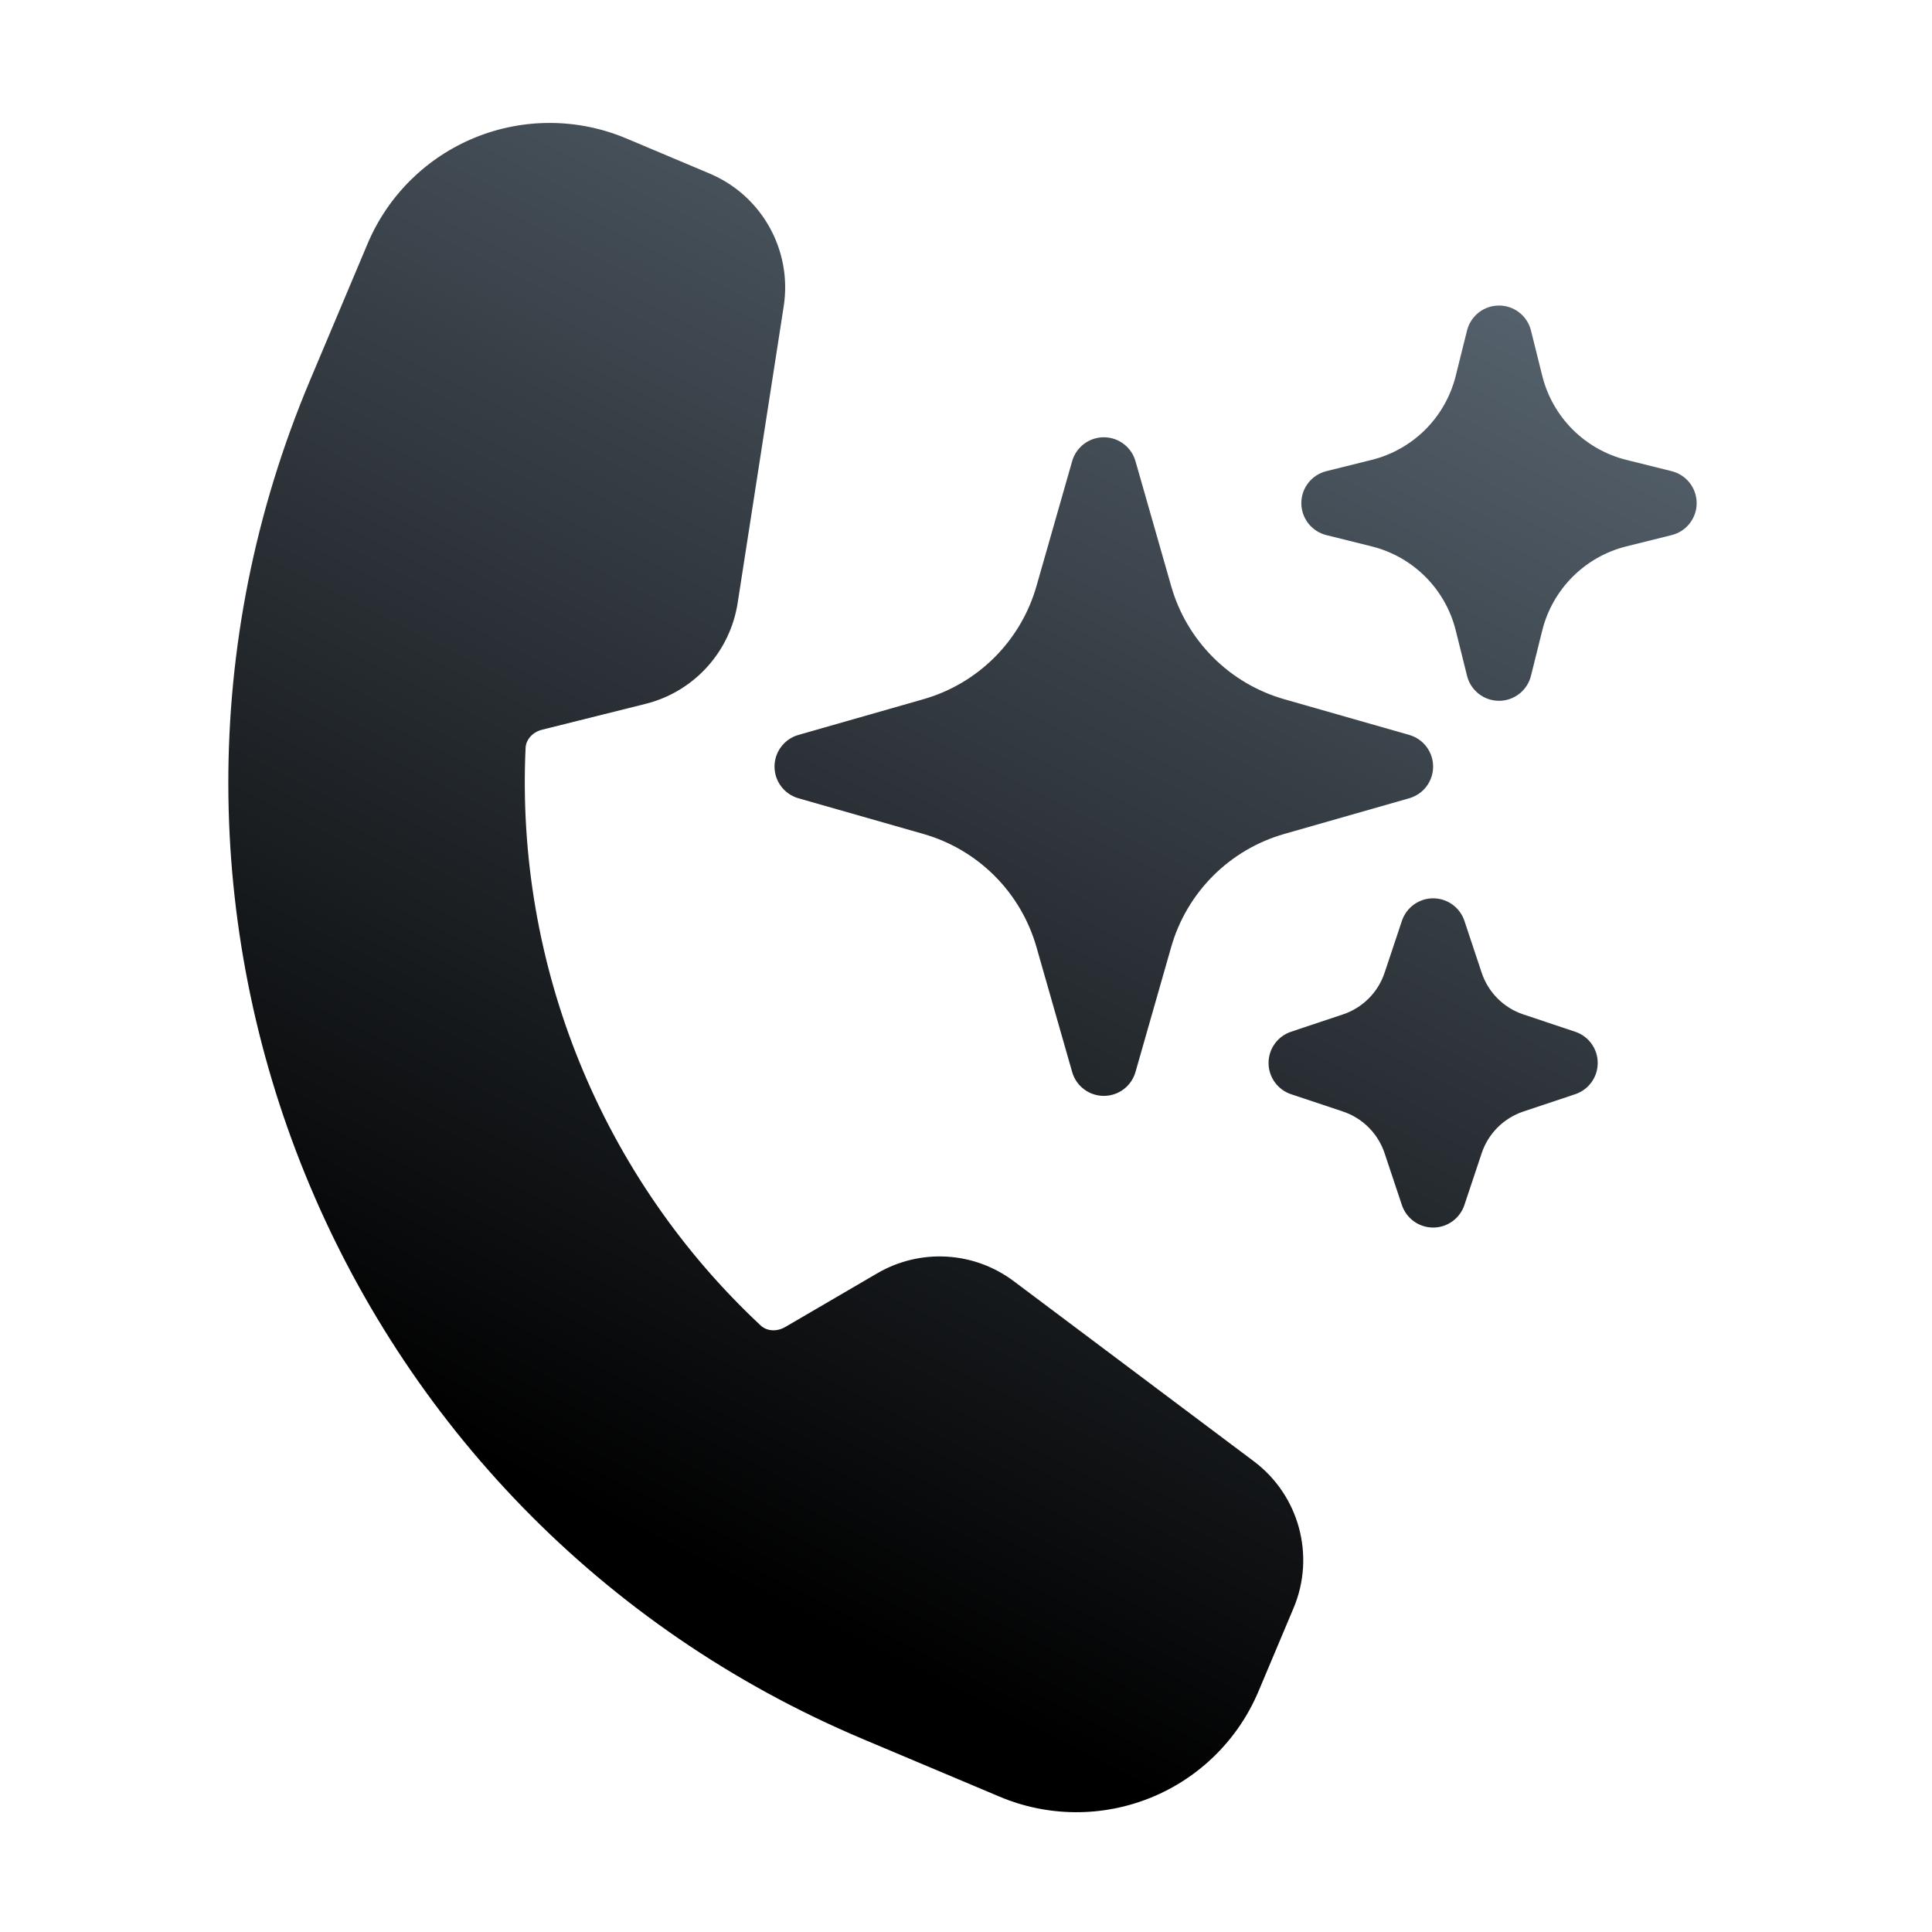
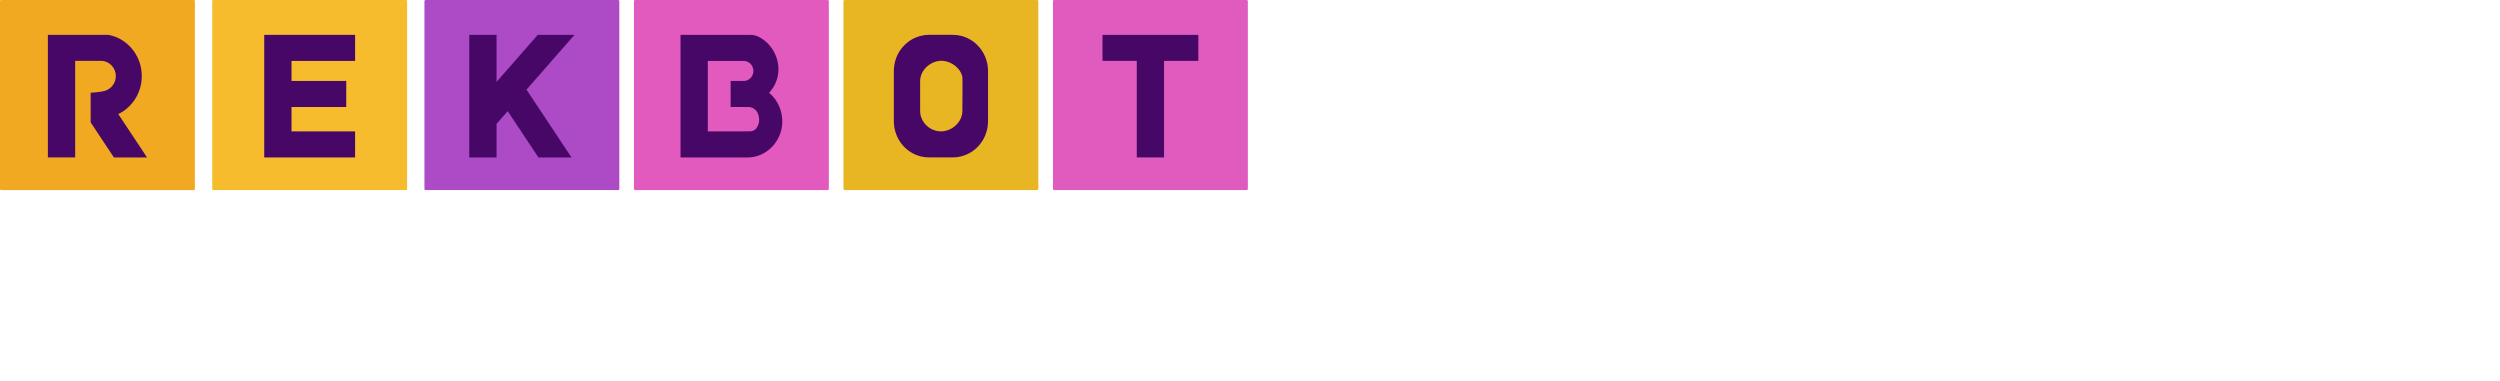
- <svg xmlns="http://www.w3.org/2000/svg" width="40" height="40" viewBox="0 0 256 256" fill="none">
-   <rect width="256" height="256" rx="40" fill="transparent" />
-   <path fill-rule="evenodd" clip-rule="evenodd" d="M146.262 57.941C147.21 57.941 148.132 58.25 148.889 58.821C149.646 59.392 150.196 60.194 150.457 61.106L155.187 77.664C156.205 81.23 158.116 84.478 160.738 87.1C163.361 89.723 166.608 91.633 170.174 92.652L186.733 97.382C187.644 97.643 188.445 98.194 189.016 98.95C189.586 99.707 189.895 100.629 189.895 101.577C189.895 102.525 189.586 103.447 189.016 104.203C188.445 104.96 187.644 105.511 186.733 105.772L170.174 110.502C166.608 111.52 163.361 113.431 160.738 116.053C158.116 118.676 156.205 121.924 155.187 125.49L150.457 142.048C150.196 142.959 149.645 143.761 148.888 144.331C148.131 144.902 147.209 145.21 146.262 145.21C145.314 145.21 144.392 144.902 143.635 144.331C142.878 143.761 142.328 142.959 142.067 142.048L137.337 125.49C136.318 121.924 134.407 118.676 131.785 116.053C129.163 113.431 125.915 111.52 122.349 110.502L105.79 105.772C104.879 105.511 104.078 104.96 103.508 104.203C102.937 103.447 102.628 102.525 102.628 101.577C102.628 100.629 102.937 99.707 103.508 98.95C104.078 98.194 104.879 97.643 105.79 97.382L122.349 92.652C125.915 91.633 129.163 89.723 131.785 87.1C134.407 84.478 136.318 81.23 137.337 77.664L142.067 61.106C142.327 60.194 142.878 59.392 143.634 58.821C144.391 58.25 145.314 57.941 146.262 57.941ZM198.625 40.486C199.599 40.485 200.545 40.81 201.312 41.409C202.08 42.008 202.625 42.846 202.861 43.791L204.362 49.818C205.735 55.287 210.006 59.558 215.475 60.931L221.502 62.432C222.449 62.666 223.289 63.211 223.89 63.979C224.491 64.746 224.817 65.693 224.817 66.668C224.817 67.642 224.491 68.589 223.89 69.357C223.289 70.125 222.449 70.669 221.502 70.903L215.475 72.404C210.006 73.778 205.735 78.048 204.362 83.517L202.861 89.545C202.627 90.491 202.082 91.332 201.315 91.932C200.547 92.533 199.6 92.859 198.625 92.859C197.651 92.859 196.704 92.533 195.936 91.932C195.168 91.332 194.624 90.491 194.39 89.545L192.889 83.517C192.217 80.832 190.829 78.379 188.871 76.422C186.914 74.464 184.461 73.076 181.776 72.404L175.748 70.903C174.802 70.669 173.962 70.125 173.361 69.357C172.76 68.589 172.434 67.642 172.434 66.668C172.434 65.693 172.76 64.746 173.361 63.979C173.962 63.211 174.802 62.666 175.748 62.432L181.776 60.931C184.461 60.26 186.914 58.871 188.871 56.914C190.829 54.956 192.217 52.504 192.889 49.818L194.39 43.791C194.626 42.846 195.171 42.008 195.939 41.409C196.706 40.81 197.652 40.485 198.625 40.486ZM189.898 119.031C190.815 119.031 191.708 119.319 192.451 119.855C193.195 120.39 193.751 121.147 194.041 122.016L196.333 128.899C197.206 131.5 199.242 133.548 201.849 134.415L208.732 136.713C209.598 137.004 210.352 137.56 210.885 138.302C211.419 139.044 211.706 139.935 211.706 140.85C211.706 141.764 211.419 142.655 210.885 143.397C210.352 144.139 209.598 144.695 208.732 144.986L201.849 147.284C199.248 148.157 197.2 150.194 196.333 152.8L194.035 159.683C193.744 160.55 193.188 161.303 192.446 161.837C191.703 162.371 190.812 162.658 189.898 162.658C188.984 162.658 188.093 162.371 187.35 161.837C186.608 161.303 186.052 160.55 185.761 159.683L183.463 152.8C183.035 151.516 182.313 150.349 181.356 149.392C180.399 148.435 179.232 147.713 177.948 147.284L171.065 144.986C170.198 144.695 169.444 144.139 168.911 143.397C168.377 142.655 168.09 141.764 168.09 140.85C168.09 139.935 168.377 139.044 168.911 138.302C169.444 137.56 170.198 137.004 171.065 136.713L177.948 134.415C180.548 133.542 182.596 131.506 183.463 128.899L185.761 122.016C186.051 121.148 186.606 120.392 187.348 119.856C188.091 119.321 188.983 119.032 189.898 119.031Z" fill="url(#paint0_linear_4100_9475)" />
-   <path fill-rule="evenodd" clip-rule="evenodd" d="M48.702 32.306C51.398 25.907 56.526 20.841 62.958 18.223C69.389 15.605 76.597 15.649 82.996 18.346L94.03 22.996C100.946 25.91 104.992 33.165 103.847 40.58L97.743 79.897C97.25 83.079 95.829 86.046 93.658 88.424C91.486 90.803 88.661 92.487 85.537 93.267L71.85 96.686C70.422 97.041 69.688 98.133 69.644 99.09C68.981 113.347 71.425 127.577 76.806 140.796C82.186 154.015 90.376 165.906 100.807 175.647C101.507 176.301 102.787 176.566 104.065 175.826L116.248 168.715C119.029 167.091 122.228 166.324 125.443 166.51C128.658 166.695 131.747 167.826 134.323 169.759L166.149 193.636C172.148 198.143 174.319 206.161 171.401 213.085L166.755 224.111C164.059 230.51 158.931 235.576 152.499 238.194C146.068 240.812 138.86 240.768 132.461 238.071L114.365 230.446C44.413 200.968 11.598 120.353 41.076 50.401L48.702 32.306Z" fill="url(#paint1_linear_4100_9475)" />
-   <defs>
-     <linearGradient id="paint0_linear_4100_9475" x1="226.552" y1="34.086" x2="129.271" y2="226.051" gradientUnits="userSpaceOnUse">
-       <stop stop-color="#5C6975" />
-       <stop offset="1" />
-     </linearGradient>
-     <linearGradient id="paint1_linear_4100_9475" x1="226.552" y1="34.086" x2="129.271" y2="226.051" gradientUnits="userSpaceOnUse">
-       <stop stop-color="#5C6975" />
-       <stop offset="1" />
-     </linearGradient>
-   </defs>
+ <svg xmlns="http://www.w3.org/2000/svg" width="342" height="52" viewBox="0 0 342 52" fill="none">
+   <path d="M26.66 25.847C26.66 25.931 26.593 26 26.512 26H0.149C0.067 26 0 25.931 0 25.847V0.153C0 0.069 0.067 0 0.149 0H26.512C26.593 0 26.66 0.069 26.66 0.153V25.847Z" fill="#F0A921" />
+   <path d="M55.692 25.847C55.692 25.931 55.626 26 55.544 26H29.181C29.099 26 29.032 25.931 29.032 25.847V0.153C29.032 0.069 29.099 0 29.181 0H55.544C55.626 0 55.692 0.069 55.692 0.153V25.847Z" fill="#F6BC2E" />
+   <path d="M84.724 25.847C84.724 25.931 84.657 26 84.576 26H58.213C58.131 26 58.064 25.931 58.064 25.847V0.153C58.064 0.069 58.131 0 58.213 0H84.576C84.657 0 84.724 0.069 84.724 0.153V25.847Z" fill="#AC4BC5" />
+   <path d="M39.879 8.333V11.072H47.366V14.638H39.879V17.974H48.578V21.539H36.147V4.767H48.578V8.333H39.879Z" fill="#470767" />
+   <path d="M20.11 21.539H15.583L13.219 17.974L12.401 16.734V12.687C12.609 12.671 13.479 12.625 14.103 12.488C14.334 12.442 14.534 12.38 14.653 12.304C15.159 12.067 15.553 11.623 15.739 11.072C15.806 10.865 15.843 10.643 15.843 10.406C15.843 9.259 14.936 8.325 13.821 8.325H10.282V21.532H6.55V4.767H14.832C15.181 4.828 15.516 4.928 15.843 5.058C17.3 5.639 18.453 6.833 19.018 8.325C19.263 8.968 19.397 9.672 19.397 10.406C19.397 10.628 19.382 10.85 19.36 11.072C19.203 12.48 18.549 13.727 17.59 14.63C17.174 15.028 16.698 15.357 16.178 15.602L17.746 17.966L19.575 20.721L20.11 21.539Z" fill="#470767" />
+   <path d="M75.818 17.974L78.182 21.539H73.662L71.29 17.974L69.454 15.204L67.93 16.941V21.539H64.198V4.767H67.93V11.202L68.041 11.072L69.855 8.998L70.443 8.333L73.565 4.767H78.591L75.468 8.333L73.067 11.072L72.026 12.266L73.602 14.638L75.818 17.974Z" fill="#470767" />
+   <path d="M113.385 25.843C113.385 25.928 113.318 25.997 113.236 25.997H86.873C86.791 25.997 86.724 25.928 86.724 25.843V0.157C86.724 0.073 86.791 0.004 86.873 0.004H113.236C113.318 0.004 113.385 0.073 113.385 0.157V25.843Z" fill="#E35ABE" />
+   <path d="M106.634 14.649C106.329 13.892 105.846 13.211 105.214 12.69C105.645 12.231 105.987 11.68 106.21 11.076C106.396 10.563 106.493 10.02 106.493 9.446C106.493 9.064 106.448 8.689 106.359 8.337C106.002 6.837 104.946 5.506 103.564 4.939C103.274 4.817 102.961 4.771 102.649 4.771H93.096V21.543H102.233C102.523 21.543 102.798 21.513 103.073 21.467C105.021 21.115 106.575 19.5 106.939 17.503C107.11 16.539 106.998 15.544 106.634 14.649ZM96.828 17.978V8.337H101.735C102.471 8.337 103.065 8.949 103.065 9.706C103.065 10.464 102.471 11.076 101.735 11.076H99.95V14.634C100.515 14.634 101.08 14.634 101.645 14.634C102.002 14.634 102.002 14.634 102.359 14.634C103.028 14.634 103.854 15.131 103.854 16.455C103.854 16.723 103.66 17.97 102.56 17.97C100.53 17.978 98.865 17.978 96.828 17.978Z" fill="#470767" />
+   <path d="M142.045 25.843C142.045 25.928 141.978 25.997 141.896 25.997H115.533C115.452 25.997 115.385 25.928 115.385 25.843V0.157C115.385 0.073 115.452 0.004 115.533 0.004H141.896C141.978 0.004 142.045 0.073 142.045 0.157V25.843Z" fill="#E9B623" />
+   <path d="M134.967 8.329C134.484 6.615 133.124 5.291 131.429 4.894C131.079 4.809 130.715 4.763 130.343 4.763H128.715H127.087C126.715 4.763 126.351 4.802 126.009 4.894C124.306 5.291 122.953 6.623 122.47 8.329C122.344 8.773 122.277 9.24 122.277 9.722V16.577C122.277 17.059 122.344 17.534 122.47 17.97C122.953 19.684 124.314 21.008 126.009 21.406C126.358 21.49 126.715 21.536 127.087 21.536H128.715H130.343C130.715 21.536 131.079 21.497 131.429 21.406C133.131 21.008 134.484 19.684 134.967 17.97C135.094 17.526 135.161 17.059 135.161 16.577V9.722C135.161 9.24 135.094 8.773 134.967 8.329ZM131.652 15.185C131.652 16.7 130.254 17.932 128.782 17.97H128.715C127.221 17.97 125.875 16.723 125.875 15.185V11.076C125.89 9.645 127.154 8.474 128.507 8.329C128.596 8.321 128.693 8.314 128.782 8.314C128.879 8.314 128.968 8.321 129.057 8.329C130.224 8.451 131.399 9.339 131.652 10.502C131.689 10.693 131.652 15.185 131.652 15.185Z" fill="#470767" />
+   <path d="M170.706 25.843C170.706 25.928 170.639 25.997 170.557 25.997H144.194C144.112 25.997 144.045 25.928 144.045 25.843V0.157C144.045 0.073 144.112 0.004 144.194 0.004H170.557C170.639 0.004 170.706 0.073 170.706 0.157V25.843Z" fill="#E05BBE" />
+   <path d="M163.933 4.771V8.329H159.241V21.536H155.509V8.329H150.818V4.771H163.933Z" fill="#470767" />
</svg>
